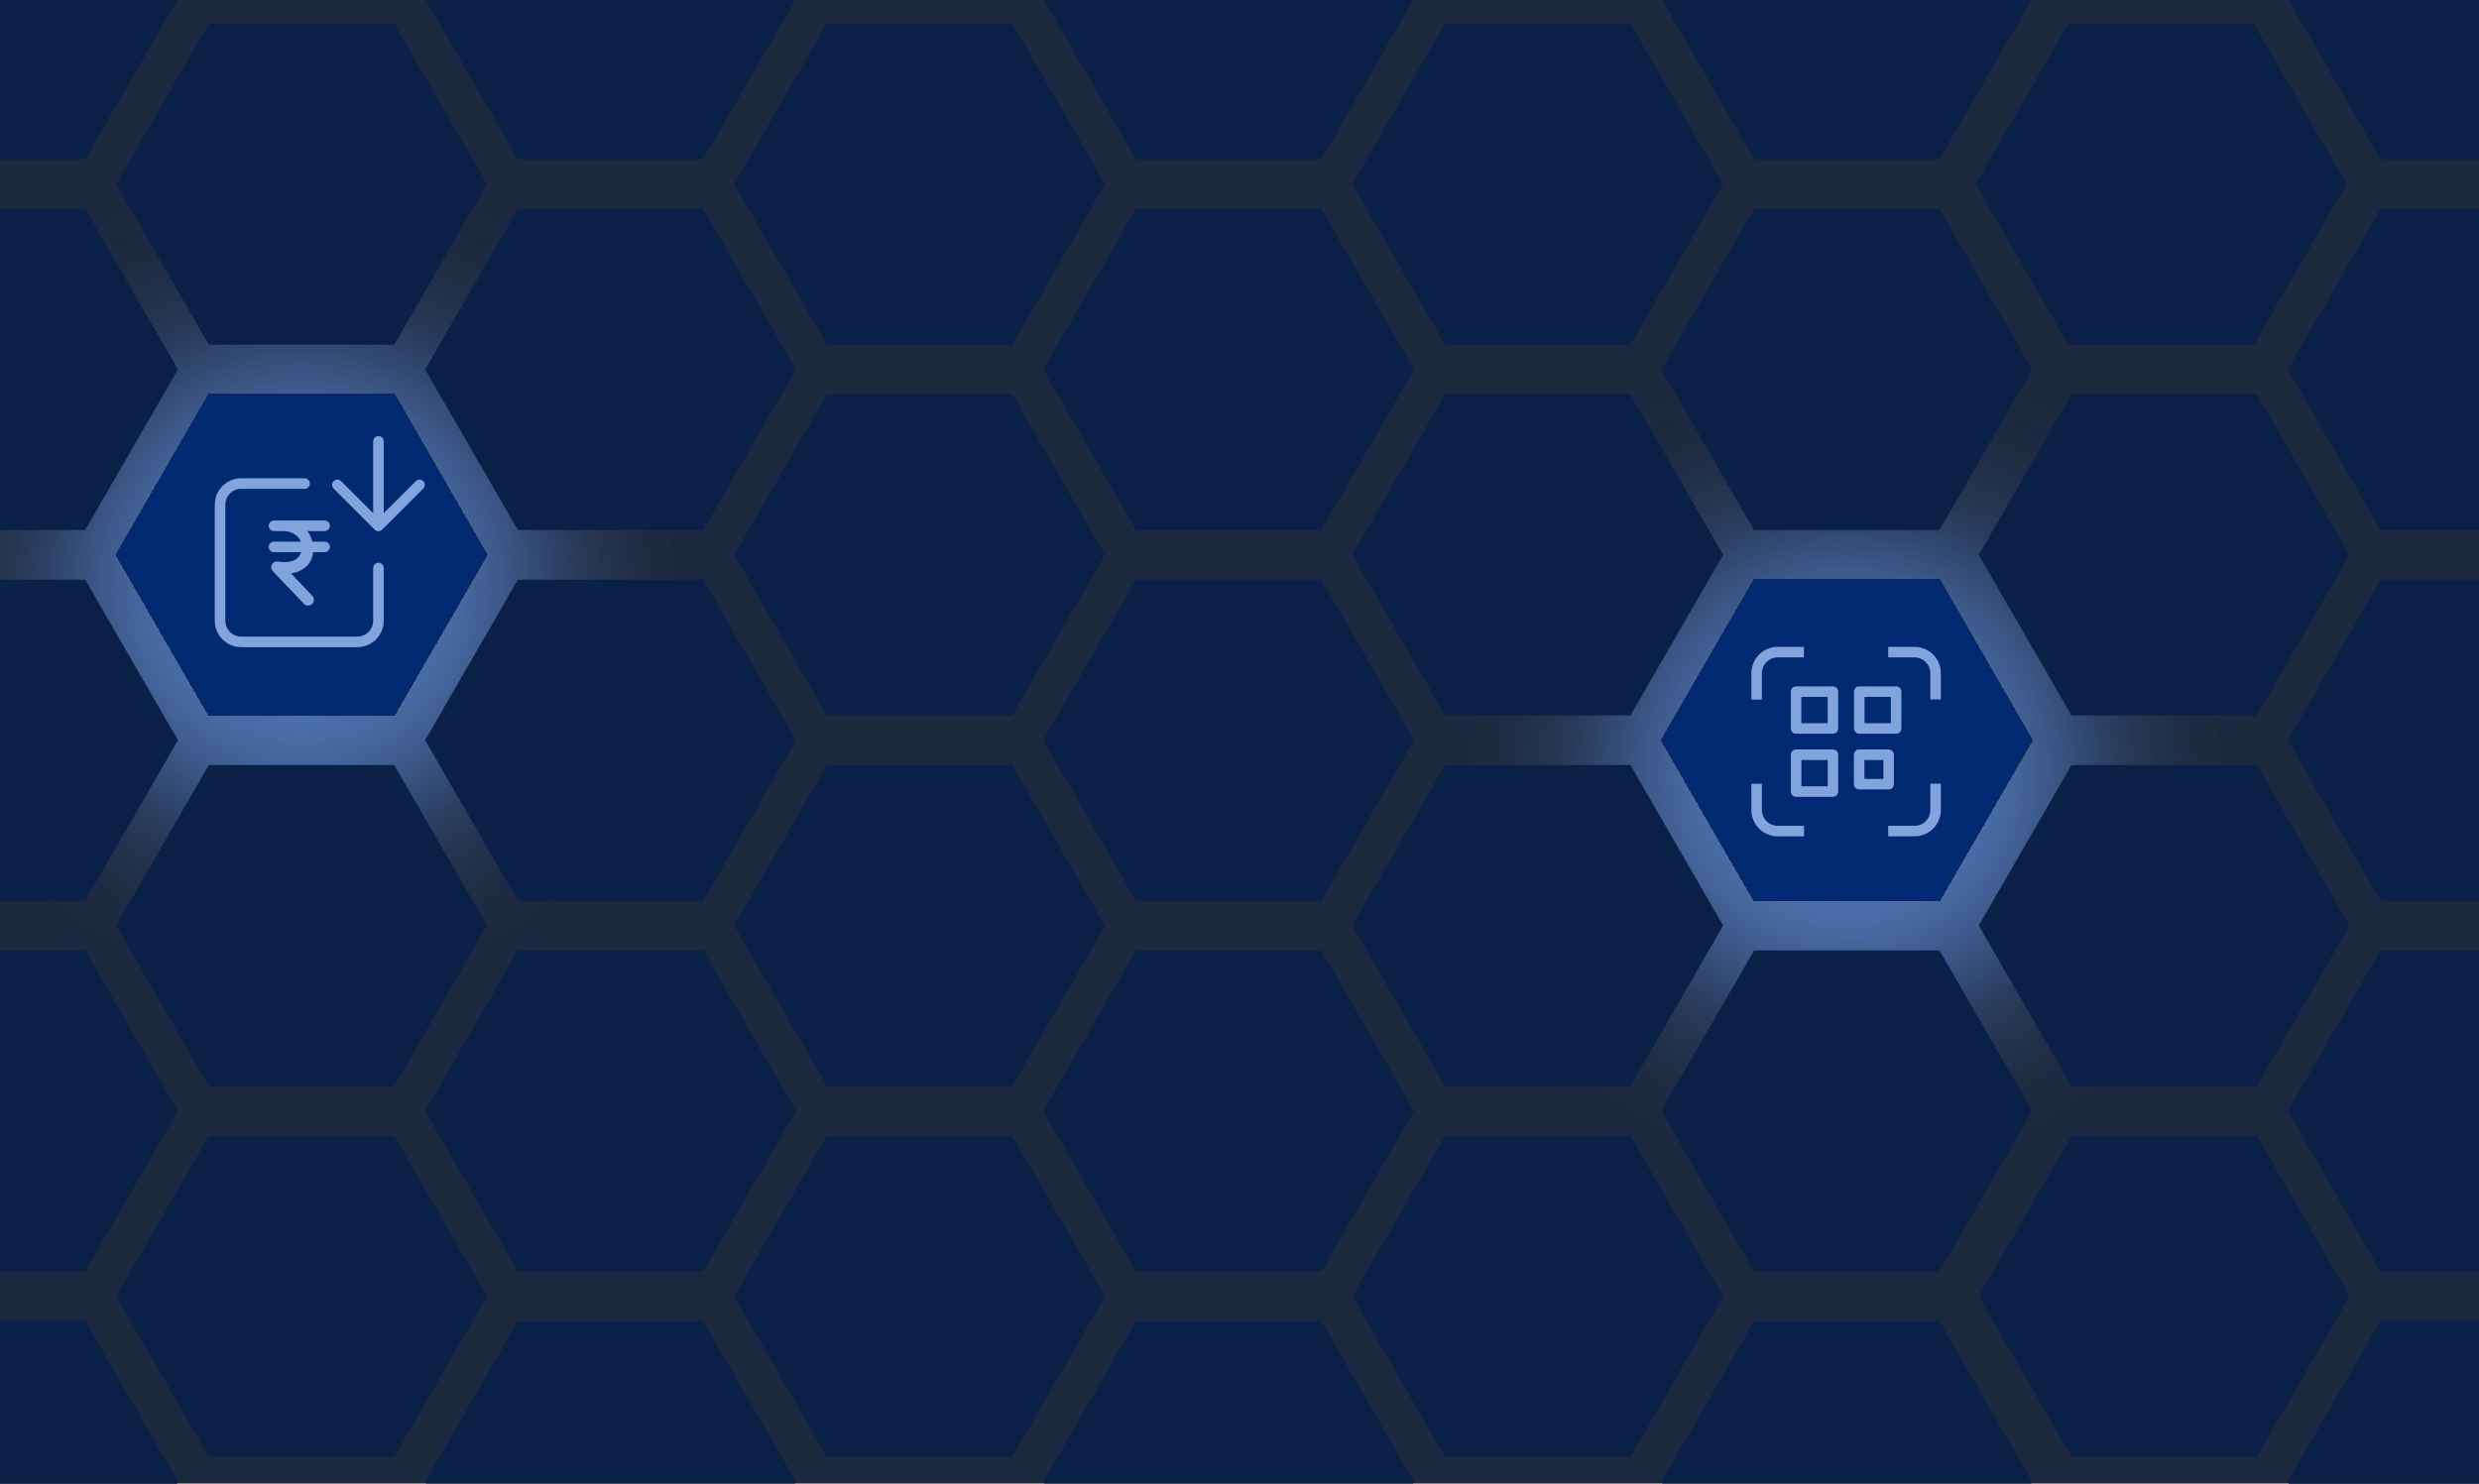
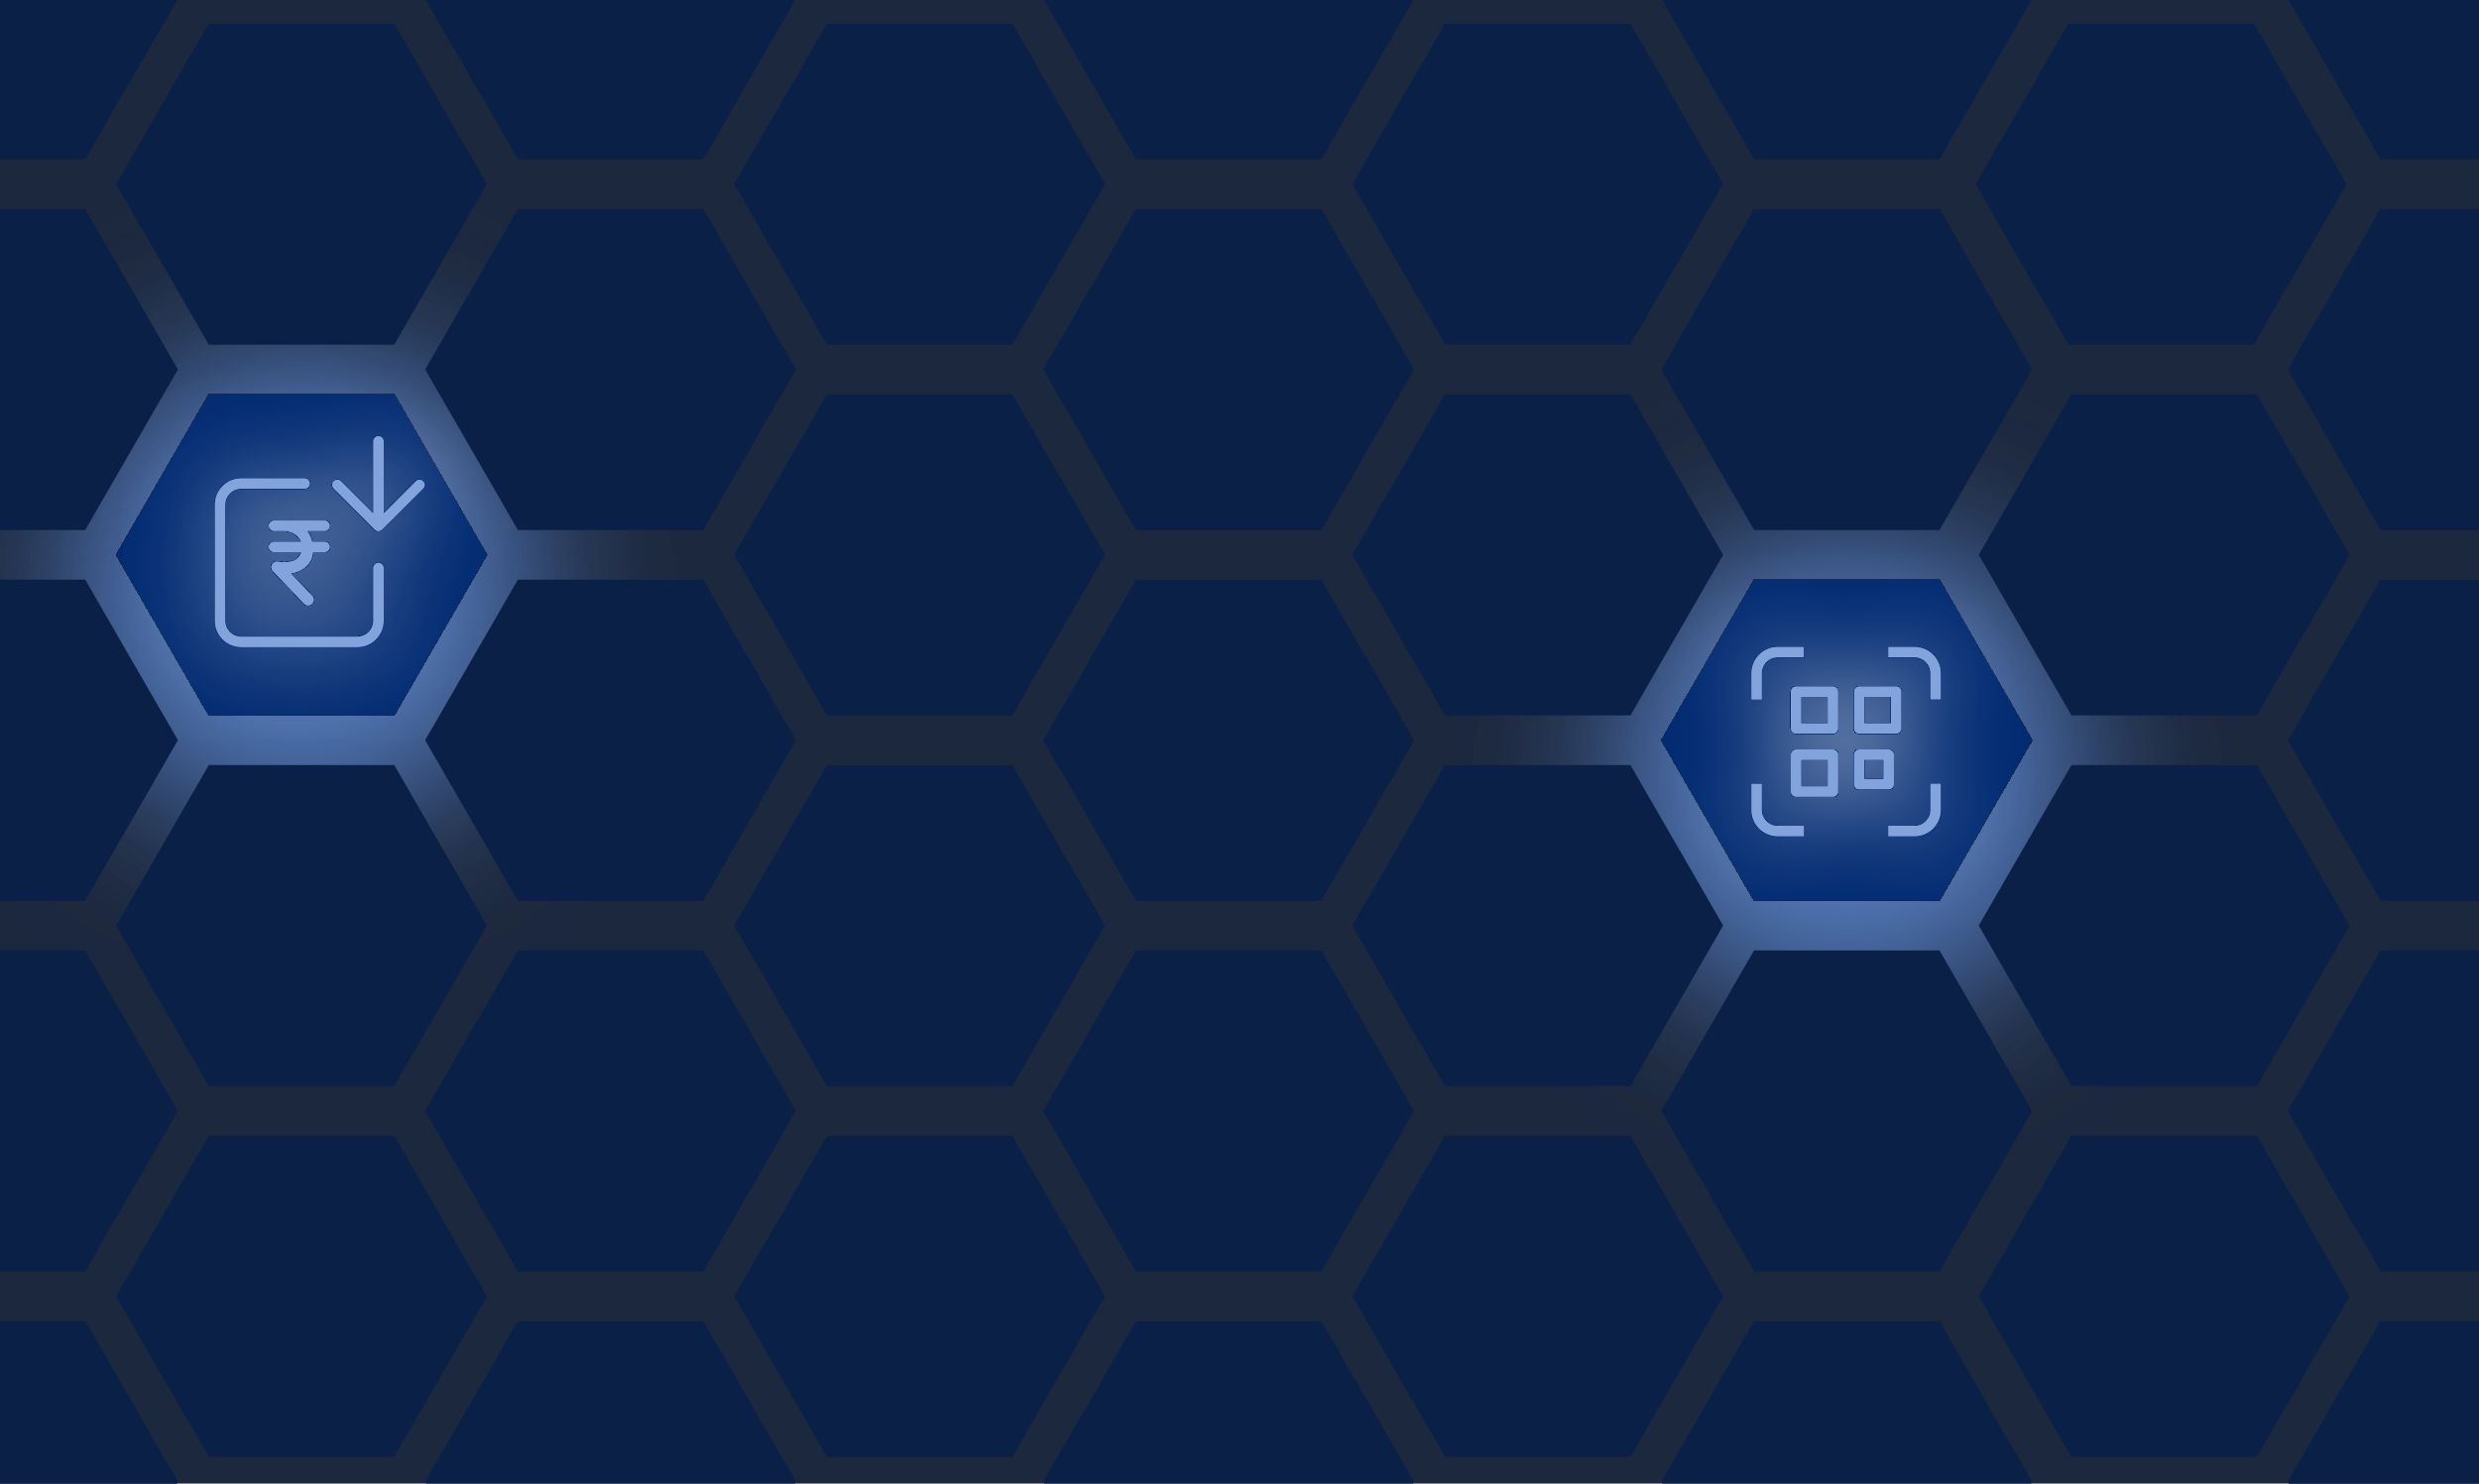
<svg xmlns="http://www.w3.org/2000/svg" width="431" height="258" viewBox="0 0 431 258" fill="none">
  <g clip-path="url(#clip0_406_3391)">
    <rect width="431" height="258" fill="#1C283D" />
    <path d="M181.379 193.207L197.499 165.287H229.737L245.857 193.207L229.737 221.126H197.499L181.379 193.207Z" fill="#0A2047" />
    <path d="M181.379 257.684L197.499 229.765H229.737L245.857 257.684L229.737 285.604H197.499L181.379 257.684Z" fill="#0A2047" />
    <path d="M127.648 225.445L143.768 197.526H176.006L192.126 225.445L176.006 253.365H143.768L127.648 225.445Z" fill="#0A2047" />
    <path d="M73.918 257.684L90.037 229.765H122.275L138.395 257.684L122.275 285.604H90.037L73.918 257.684Z" fill="#0A2047" />
    <g filter="url(#filter0_ddd_406_3391)">
      <path d="M288.842 128.729L304.961 100.81H337.2L353.319 128.729L337.2 156.649H304.961L288.842 128.729Z" fill="#012A72" />
    </g>
    <path d="M288.842 257.684L304.961 229.765H337.2L353.319 257.684L337.2 285.604H304.961L288.842 257.684Z" fill="#0A2047" />
    <path d="M235.111 225.445L251.23 197.526H283.469L299.588 225.445L283.469 253.365H251.23L235.111 225.445Z" fill="#0A2047" />
    <path d="M-33.545 193.207L-17.425 165.287H14.813L30.933 193.207L14.813 221.126H-17.425L-33.545 193.207Z" fill="#0A2047" />
    <path d="M73.918 193.207L90.037 165.287H122.275L138.395 193.207L122.275 221.126H90.037L73.918 193.207Z" fill="#0A2047" />
    <path d="M-33.545 257.684L-17.425 229.765H14.813L30.933 257.684L14.813 285.604H-17.425L-33.545 257.684Z" fill="#0A2047" />
    <path d="M-33.545 257.684L-17.425 229.765H14.813L30.933 257.684L14.813 285.604H-17.425L-33.545 257.684Z" fill="#0A2047" />
    <path d="M235.111 32.014L251.23 4.094H283.469L299.588 32.014L283.469 59.933H251.23L235.111 32.014Z" fill="#0A2047" />
    <path d="M-33.545 -0.225L-17.425 -28.145H14.813L30.933 -0.225L14.813 27.694L-17.425 27.694L-33.545 -0.225Z" fill="#0A2047" />
-     <path fill-rule="evenodd" clip-rule="evenodd" d="M309.068 112.497C306.54 112.497 304.492 114.546 304.492 117.073L304.491 121.667L306.322 121.668L306.322 117.073C306.322 115.557 307.551 114.327 309.068 114.327H313.634V112.497H309.068ZM332.862 112.497H328.288V114.327H332.862C334.379 114.327 335.608 115.557 335.608 117.073V121.647H337.438V117.073C337.438 114.546 335.39 112.497 332.862 112.497ZM337.438 140.868V136.291H335.608V140.868C335.608 142.384 334.379 143.613 332.862 143.613H328.285V145.444H332.862C335.39 145.444 337.438 143.395 337.438 140.868ZM306.322 140.868V136.301H304.492V140.868C304.492 143.395 306.54 145.444 309.068 145.444H313.649V143.613H309.068C307.551 143.613 306.322 142.384 306.322 140.868ZM311.353 120.281C311.353 119.776 311.762 119.366 312.268 119.366H318.674C319.18 119.366 319.589 119.776 319.589 120.281V126.687C319.589 127.193 319.18 127.603 318.674 127.603H312.268C311.762 127.603 311.353 127.193 311.353 126.687V120.281ZM313.183 121.196V125.772H317.759V121.196H313.183ZM322.341 120.281C322.341 119.776 322.75 119.366 323.256 119.366H329.662C330.168 119.366 330.577 119.776 330.577 120.281V126.687C330.577 127.193 330.168 127.603 329.662 127.603H323.256C322.75 127.603 322.341 127.193 322.341 126.687V120.281ZM324.171 121.196V125.772H328.747V121.196H324.171ZM312.273 130.338C311.768 130.338 311.358 130.748 311.358 131.253V137.659C311.358 138.165 311.768 138.574 312.273 138.574H318.68C319.185 138.574 319.595 138.165 319.595 137.659V131.253C319.595 130.748 319.185 130.338 318.68 130.338H312.273ZM313.189 136.744V132.168H317.765V136.744H313.189ZM322.322 131.253C322.322 130.748 322.732 130.338 323.238 130.338H328.363C328.868 130.338 329.278 130.748 329.278 131.253V136.378C329.278 136.883 328.868 137.293 328.363 137.293H323.238C322.732 137.293 322.322 136.883 322.322 136.378V131.253ZM324.153 132.168V135.463H327.447V132.168H324.153Z" fill="#83A3DC" />
+     <g filter="url(#filter1_d_406_3391)">
+       <path fill-rule="evenodd" clip-rule="evenodd" d="M309.068 112.497C306.54 112.497 304.492 114.546 304.492 117.073L304.491 121.667L306.322 121.668L306.322 117.073C306.322 115.557 307.551 114.327 309.068 114.327H313.634V112.497H309.068ZM332.862 112.497H328.288V114.327H332.862C334.379 114.327 335.608 115.557 335.608 117.073V121.647H337.438V117.073C337.438 114.546 335.39 112.497 332.862 112.497ZM337.438 140.868V136.291H335.608V140.868C335.608 142.384 334.379 143.613 332.862 143.613H328.285V145.444H332.862C335.39 145.444 337.438 143.395 337.438 140.868ZM306.322 140.868V136.301H304.492V140.868C304.492 143.395 306.54 145.444 309.068 145.444H313.649V143.613H309.068C307.551 143.613 306.322 142.384 306.322 140.868ZM311.353 120.281C311.353 119.776 311.762 119.366 312.268 119.366H318.674C319.18 119.366 319.589 119.776 319.589 120.281V126.687C319.589 127.193 319.18 127.603 318.674 127.603H312.268C311.762 127.603 311.353 127.193 311.353 126.687V120.281ZM313.183 121.196V125.772H317.759V121.196H313.183ZM322.341 120.281C322.341 119.776 322.75 119.366 323.256 119.366H329.662C330.168 119.366 330.577 119.776 330.577 120.281V126.687C330.577 127.193 330.168 127.603 329.662 127.603H323.256C322.75 127.603 322.341 127.193 322.341 126.687V120.281ZM324.171 121.196V125.772H328.747V121.196H324.171ZM312.273 130.338C311.768 130.338 311.358 130.748 311.358 131.253V137.659C311.358 138.165 311.768 138.574 312.273 138.574H318.68C319.185 138.574 319.595 138.165 319.595 137.659V131.253C319.595 130.748 319.185 130.338 318.68 130.338H312.273ZM313.189 136.744V132.168H317.765V136.744H313.189ZM322.322 131.253C322.322 130.748 322.732 130.338 323.238 130.338H328.363C328.868 130.338 329.278 130.748 329.278 131.253V136.378C329.278 136.883 328.868 137.293 328.363 137.293H323.238C322.732 137.293 322.322 136.883 322.322 136.378V131.253ZM324.153 132.168V135.463H327.447V132.168H324.153Z" fill="#83A3DC" />
+     </g>
    <path d="M127.648 160.968L143.768 133.049H176.006L192.126 160.968L176.006 188.888H143.768L127.648 160.968Z" fill="#0A2047" />
    <path d="M181.379 128.729L197.499 100.81H229.737L245.857 128.729L229.737 156.649H197.499L181.379 128.729Z" fill="#0A2047" />
    <path d="M397.76 64.252L413.879 36.333H446.117L462.237 64.252L446.117 92.172H413.879L397.76 64.252Z" fill="#0A2047" />
    <path d="M20.186 225.445L36.306 197.526H68.544L84.664 225.445L68.544 253.365H36.306L20.186 225.445Z" fill="#0A2047" />
    <path d="M181.379 -0.225L197.499 -28.145H229.737L245.857 -0.225L229.737 27.694L197.499 27.694L181.379 -0.225Z" fill="#0A2047" />
    <path d="M288.842 -0.225L304.961 -28.145H337.2L353.319 -0.225L337.2 27.694L304.961 27.694L288.842 -0.225Z" fill="#0A2047" />
    <path d="M181.379 64.252L197.499 36.333H229.737L245.857 64.252L229.737 92.172H197.499L181.379 64.252Z" fill="#0A2047" />
    <path d="M397.76 193.207L413.879 165.287H446.117L462.237 193.207L446.117 221.126H413.879L397.76 193.207Z" fill="#0A2047" />
    <path d="M344.029 225.445L360.148 197.526H392.387L408.506 225.445L392.387 253.365H360.148L344.029 225.445Z" fill="#0A2047" />
    <path d="M397.76 257.684L413.879 229.765H446.117L462.237 257.684L446.117 285.604H413.879L397.76 257.684Z" fill="#0A2047" />
    <path d="M397.76 257.684L413.879 229.765H446.117L462.237 257.684L446.117 285.604H413.879L397.76 257.684Z" fill="#0A2047" />
    <path d="M397.76 -0.225L413.879 -28.145H446.117L462.237 -0.225L446.117 27.694L413.879 27.694L397.76 -0.225Z" fill="#0A2047" />
    <path d="M343.491 32.014L359.611 4.094H391.849L407.968 32.014L391.849 59.933H359.611L343.491 32.014Z" fill="#0A2047" />
    <path d="M397.76 128.729L413.879 100.81H446.117L462.237 128.729L446.117 156.649H413.879L397.76 128.729Z" fill="#0A2047" />
    <path d="M127.648 32.014L143.768 4.094H176.006L192.126 32.014L176.006 59.933H143.768L127.648 32.014Z" fill="#0A2047" />
    <path d="M127.648 96.491L143.768 68.571H176.006L192.126 96.491L176.006 124.41H143.768L127.648 96.491Z" fill="#0A2047" />
    <path d="M73.918 -0.225L90.037 -28.145H122.275L138.395 -0.225L122.275 27.694L90.037 27.694L73.918 -0.225Z" fill="#0A2047" />
-     <g filter="url(#filter1_ddd_406_3391)">
+     <g filter="url(#filter2_ddd_406_3391)">
      <path d="M20.186 96.491L36.306 68.571H68.544L84.664 96.491L68.544 124.41H36.306L20.186 96.491Z" fill="#012A72" />
    </g>
    <path d="M288.842 193.207L304.961 165.287H337.2L353.319 193.207L337.2 221.126H304.961L288.842 193.207Z" fill="#0A2047" />
    <path d="M235.111 160.968L251.23 133.049H283.469L299.588 160.968L283.469 188.888H251.23L235.111 160.968Z" fill="#0A2047" />
    <path d="M235.111 96.491L251.23 68.571H283.469L299.588 96.491L283.469 124.41H251.23L235.111 96.491Z" fill="#0A2047" />
    <path d="M288.842 64.252L304.961 36.333H337.2L353.319 64.252L337.2 92.172H304.961L288.842 64.252Z" fill="#0A2047" />
    <path d="M344.029 96.491L360.148 68.571H392.387L408.506 96.491L392.387 124.41H360.148L344.029 96.491Z" fill="#0A2047" />
    <path d="M344.029 160.968L360.148 133.049H392.387L408.506 160.968L392.387 188.888H360.148L344.029 160.968Z" fill="#0A2047" />
-     <path fill-rule="evenodd" clip-rule="evenodd" d="M65.799 75.838C65.291 75.838 64.881 76.249 64.881 76.756L64.88 89.251L59.308 83.678C58.949 83.32 58.368 83.32 58.01 83.678C57.651 84.037 57.651 84.618 58.01 84.977L65.149 92.116C65.508 92.475 66.089 92.475 66.448 92.116L73.587 84.977C73.946 84.618 73.946 84.037 73.587 83.678C73.229 83.32 72.647 83.32 72.289 83.678L66.716 89.251L66.716 76.756C66.716 76.249 66.305 75.838 65.799 75.838ZM39.179 87.765C39.179 86.244 40.412 85.011 41.933 85.011H52.958C53.464 85.011 53.875 84.6 53.875 84.094C53.875 83.587 53.464 83.176 52.958 83.176H41.933C39.398 83.176 37.343 85.23 37.343 87.765V107.959C37.343 110.494 39.398 112.549 41.933 112.549H62.127C64.661 112.549 66.716 110.494 66.716 107.959V98.781C66.716 98.274 66.305 97.863 65.798 97.863C65.291 97.863 64.88 98.274 64.88 98.781V107.959C64.88 109.48 63.647 110.713 62.127 110.713H41.933C40.412 110.713 39.179 109.48 39.179 107.959V87.765ZM47.637 90.522C47.272 90.522 46.941 90.739 46.795 91.074C46.531 91.68 46.976 92.358 47.637 92.358H49.587C50.543 92.457 51.83 92.934 52.304 94.194H47.637C47.272 94.194 46.941 94.411 46.795 94.746C46.531 95.352 46.976 96.03 47.637 96.03H52.348C52.044 97.04 51.113 97.999 48.518 97.697C48.167 97.566 47.755 97.636 47.466 97.913C47.063 98.298 47.048 98.937 47.434 99.341L47.815 99.74L47.812 99.751L48.752 100.723L52.836 105.003C53.221 105.406 53.861 105.421 54.264 105.035C54.544 104.767 54.636 104.376 54.536 104.027L54.551 104.017L54.525 103.99C54.48 103.851 54.403 103.72 54.296 103.608L50.602 99.735C52.028 99.545 54.196 98.57 54.439 96.03H56.439C56.807 96.03 57.141 95.809 57.284 95.469C57.54 94.864 57.096 94.194 56.439 94.194H54.282C54.139 93.598 53.899 92.917 53.438 92.358H56.439C56.807 92.358 57.141 92.138 57.284 91.798C57.54 91.193 57.096 90.522 56.439 90.522H47.637Z" fill="#83A3DC" />
+     <g filter="url(#filter3_d_406_3391)">
+       <path fill-rule="evenodd" clip-rule="evenodd" d="M65.799 75.838C65.291 75.838 64.881 76.249 64.881 76.756L64.88 89.251L59.308 83.678C58.949 83.32 58.368 83.32 58.01 83.678C57.651 84.037 57.651 84.618 58.01 84.977L65.149 92.116C65.508 92.475 66.089 92.475 66.448 92.116L73.587 84.977C73.946 84.618 73.946 84.037 73.587 83.678C73.229 83.32 72.647 83.32 72.289 83.678L66.716 89.251L66.716 76.756C66.716 76.249 66.305 75.838 65.799 75.838ZM39.179 87.765C39.179 86.244 40.412 85.011 41.933 85.011H52.958C53.464 85.011 53.875 84.6 53.875 84.094C53.875 83.587 53.464 83.176 52.958 83.176H41.933C39.398 83.176 37.343 85.23 37.343 87.765V107.959C37.343 110.494 39.398 112.549 41.933 112.549H62.127C64.661 112.549 66.716 110.494 66.716 107.959V98.781C66.716 98.274 66.305 97.863 65.798 97.863C65.291 97.863 64.88 98.274 64.88 98.781V107.959C64.88 109.48 63.647 110.713 62.127 110.713H41.933C40.412 110.713 39.179 109.48 39.179 107.959V87.765ZM47.637 90.522C47.272 90.522 46.941 90.739 46.795 91.074C46.531 91.68 46.976 92.358 47.637 92.358H49.587C50.543 92.457 51.83 92.934 52.304 94.194H47.637C47.272 94.194 46.941 94.411 46.795 94.746C46.531 95.352 46.976 96.03 47.637 96.03H52.348C52.044 97.04 51.113 97.999 48.518 97.697C48.167 97.566 47.755 97.636 47.466 97.913C47.063 98.298 47.048 98.937 47.434 99.341L47.815 99.74L47.812 99.751L48.752 100.723L52.836 105.003C53.221 105.406 53.861 105.421 54.264 105.035C54.544 104.767 54.636 104.376 54.536 104.027L54.551 104.017L54.525 103.99C54.48 103.851 54.403 103.72 54.296 103.608L50.602 99.735C52.028 99.545 54.196 98.57 54.439 96.03H56.439C56.807 96.03 57.141 95.809 57.284 95.469C57.54 94.864 57.096 94.194 56.439 94.194H54.282C54.139 93.598 53.899 92.917 53.438 92.358H56.439C56.807 92.358 57.141 92.138 57.284 91.798C57.54 91.193 57.096 90.522 56.439 90.522H47.637Z" fill="#83A3DC" />
+     </g>
    <path d="M73.918 64.252L90.037 36.333H122.275L138.395 64.252L122.275 92.172H90.037L73.918 64.252Z" fill="#0A2047" />
    <path d="M-33.545 64.252L-17.425 36.333H14.813L30.933 64.252L14.813 92.172H-17.425L-33.545 64.252Z" fill="#0A2047" />
    <path d="M-33.545 128.729L-17.425 100.81H14.813L30.933 128.729L14.813 156.649H-17.425L-33.545 128.729Z" fill="#0A2047" />
    <path d="M20.186 160.968L36.306 133.049H68.544L84.664 160.968L68.544 188.888H36.306L20.186 160.968Z" fill="#0A2047" />
    <path d="M73.918 128.729L90.037 100.81H122.275L138.395 128.729L122.275 156.649H90.037L73.918 128.729Z" fill="#0A2047" />
    <path d="M20.186 32.014L36.306 4.094H68.544L84.664 32.014L68.544 59.933H36.306L20.186 32.014Z" fill="#0A2047" />
  </g>
  <defs>
    <filter id="filter0_ddd_406_3391" x="254.454" y="66.422" width="133.253" height="133.212" filterUnits="userSpaceOnUse" color-interpolation-filters="sRGB">
      <feFlood flood-opacity="0" result="BackgroundImageFix" />
      <feColorMatrix in="SourceAlpha" type="matrix" values="0 0 0 0 0 0 0 0 0 0 0 0 0 0 0 0 0 0 127 0" result="hardAlpha" />
      <feOffset />
      <feGaussianBlur stdDeviation="17.194" />
      <feComposite in2="hardAlpha" operator="out" />
      <feColorMatrix type="matrix" values="0 0 0 0 0.318 0 0 0 0 0.467 0 0 0 0 0.725 0 0 0 1 0" />
      <feBlend mode="normal" in2="BackgroundImageFix" result="effect1_dropShadow_406_3391" />
      <feColorMatrix in="SourceAlpha" type="matrix" values="0 0 0 0 0 0 0 0 0 0 0 0 0 0 0 0 0 0 127 0" result="hardAlpha" />
      <feOffset dy="8.597" />
      <feGaussianBlur stdDeviation="17.194" />
      <feComposite in2="hardAlpha" operator="out" />
      <feColorMatrix type="matrix" values="0 0 0 0 0.318 0 0 0 0 0.467 0 0 0 0 0.725 0 0 0 1 0" />
      <feBlend mode="normal" in2="effect1_dropShadow_406_3391" result="effect2_dropShadow_406_3391" />
      <feColorMatrix in="SourceAlpha" type="matrix" values="0 0 0 0 0 0 0 0 0 0 0 0 0 0 0 0 0 0 127 0" result="hardAlpha" />
      <feOffset dy="8.597" />
      <feGaussianBlur stdDeviation="17.194" />
      <feComposite in2="hardAlpha" operator="out" />
      <feColorMatrix type="matrix" values="0 0 0 0 0.318 0 0 0 0 0.467 0 0 0 0 0.725 0 0 0 1 0" />
      <feBlend mode="normal" in2="effect2_dropShadow_406_3391" result="effect3_dropShadow_406_3391" />
      <feBlend mode="normal" in="SourceGraphic" in2="effect3_dropShadow_406_3391" result="shape" />
    </filter>
-     <filter id="filter1_ddd_406_3391" x="-14.202" y="34.183" width="133.253" height="133.212" filterUnits="userSpaceOnUse" color-interpolation-filters="sRGB">
+     <filter id="filter1_d_406_3391" x="288.491" y="96.497" width="64.947" height="64.947" filterUnits="userSpaceOnUse" color-interpolation-filters="sRGB">
+       <feFlood flood-opacity="0" result="BackgroundImageFix" />
+       <feColorMatrix in="SourceAlpha" type="matrix" values="0 0 0 0 0 0 0 0 0 0 0 0 0 0 0 0 0 0 127 0" result="hardAlpha" />
+       <feOffset />
+       <feGaussianBlur stdDeviation="8" />
+       <feComposite in2="hardAlpha" operator="out" />
+       <feColorMatrix type="matrix" values="0 0 0 0 1 0 0 0 0 1 0 0 0 0 1 0 0 0 1 0" />
+       <feBlend mode="normal" in2="BackgroundImageFix" result="effect1_dropShadow_406_3391" />
+       <feBlend mode="normal" in="SourceGraphic" in2="effect1_dropShadow_406_3391" result="shape" />
+     </filter>
+     <filter id="filter2_ddd_406_3391" x="-14.202" y="34.183" width="133.253" height="133.212" filterUnits="userSpaceOnUse" color-interpolation-filters="sRGB">
      <feFlood flood-opacity="0" result="BackgroundImageFix" />
      <feColorMatrix in="SourceAlpha" type="matrix" values="0 0 0 0 0 0 0 0 0 0 0 0 0 0 0 0 0 0 127 0" result="hardAlpha" />
      <feOffset />
      <feGaussianBlur stdDeviation="17.194" />
      <feComposite in2="hardAlpha" operator="out" />
      <feColorMatrix type="matrix" values="0 0 0 0 0.318 0 0 0 0 0.467 0 0 0 0 0.725 0 0 0 1 0" />
      <feBlend mode="normal" in2="BackgroundImageFix" result="effect1_dropShadow_406_3391" />
      <feColorMatrix in="SourceAlpha" type="matrix" values="0 0 0 0 0 0 0 0 0 0 0 0 0 0 0 0 0 0 127 0" result="hardAlpha" />
      <feOffset dy="8.597" />
      <feGaussianBlur stdDeviation="17.194" />
      <feComposite in2="hardAlpha" operator="out" />
      <feColorMatrix type="matrix" values="0 0 0 0 0.318 0 0 0 0 0.467 0 0 0 0 0.725 0 0 0 1 0" />
      <feBlend mode="normal" in2="effect1_dropShadow_406_3391" result="effect2_dropShadow_406_3391" />
      <feColorMatrix in="SourceAlpha" type="matrix" values="0 0 0 0 0 0 0 0 0 0 0 0 0 0 0 0 0 0 127 0" result="hardAlpha" />
      <feOffset dy="8.597" />
      <feGaussianBlur stdDeviation="17.194" />
      <feComposite in2="hardAlpha" operator="out" />
      <feColorMatrix type="matrix" values="0 0 0 0 0.318 0 0 0 0 0.467 0 0 0 0 0.725 0 0 0 1 0" />
      <feBlend mode="normal" in2="effect2_dropShadow_406_3391" result="effect3_dropShadow_406_3391" />
      <feBlend mode="normal" in="SourceGraphic" in2="effect3_dropShadow_406_3391" result="shape" />
    </filter>
+     <filter id="filter3_d_406_3391" x="21.343" y="59.838" width="68.513" height="68.711" filterUnits="userSpaceOnUse" color-interpolation-filters="sRGB">
+       <feFlood flood-opacity="0" result="BackgroundImageFix" />
+       <feColorMatrix in="SourceAlpha" type="matrix" values="0 0 0 0 0 0 0 0 0 0 0 0 0 0 0 0 0 0 127 0" result="hardAlpha" />
+       <feOffset />
+       <feGaussianBlur stdDeviation="8" />
+       <feComposite in2="hardAlpha" operator="out" />
+       <feColorMatrix type="matrix" values="0 0 0 0 1 0 0 0 0 1 0 0 0 0 1 0 0 0 1 0" />
+       <feBlend mode="normal" in2="BackgroundImageFix" result="effect1_dropShadow_406_3391" />
+       <feBlend mode="normal" in="SourceGraphic" in2="effect1_dropShadow_406_3391" result="shape" />
+     </filter>
    <clipPath id="clip0_406_3391">
      <rect width="431" height="258" fill="white" />
    </clipPath>
  </defs>
</svg>
